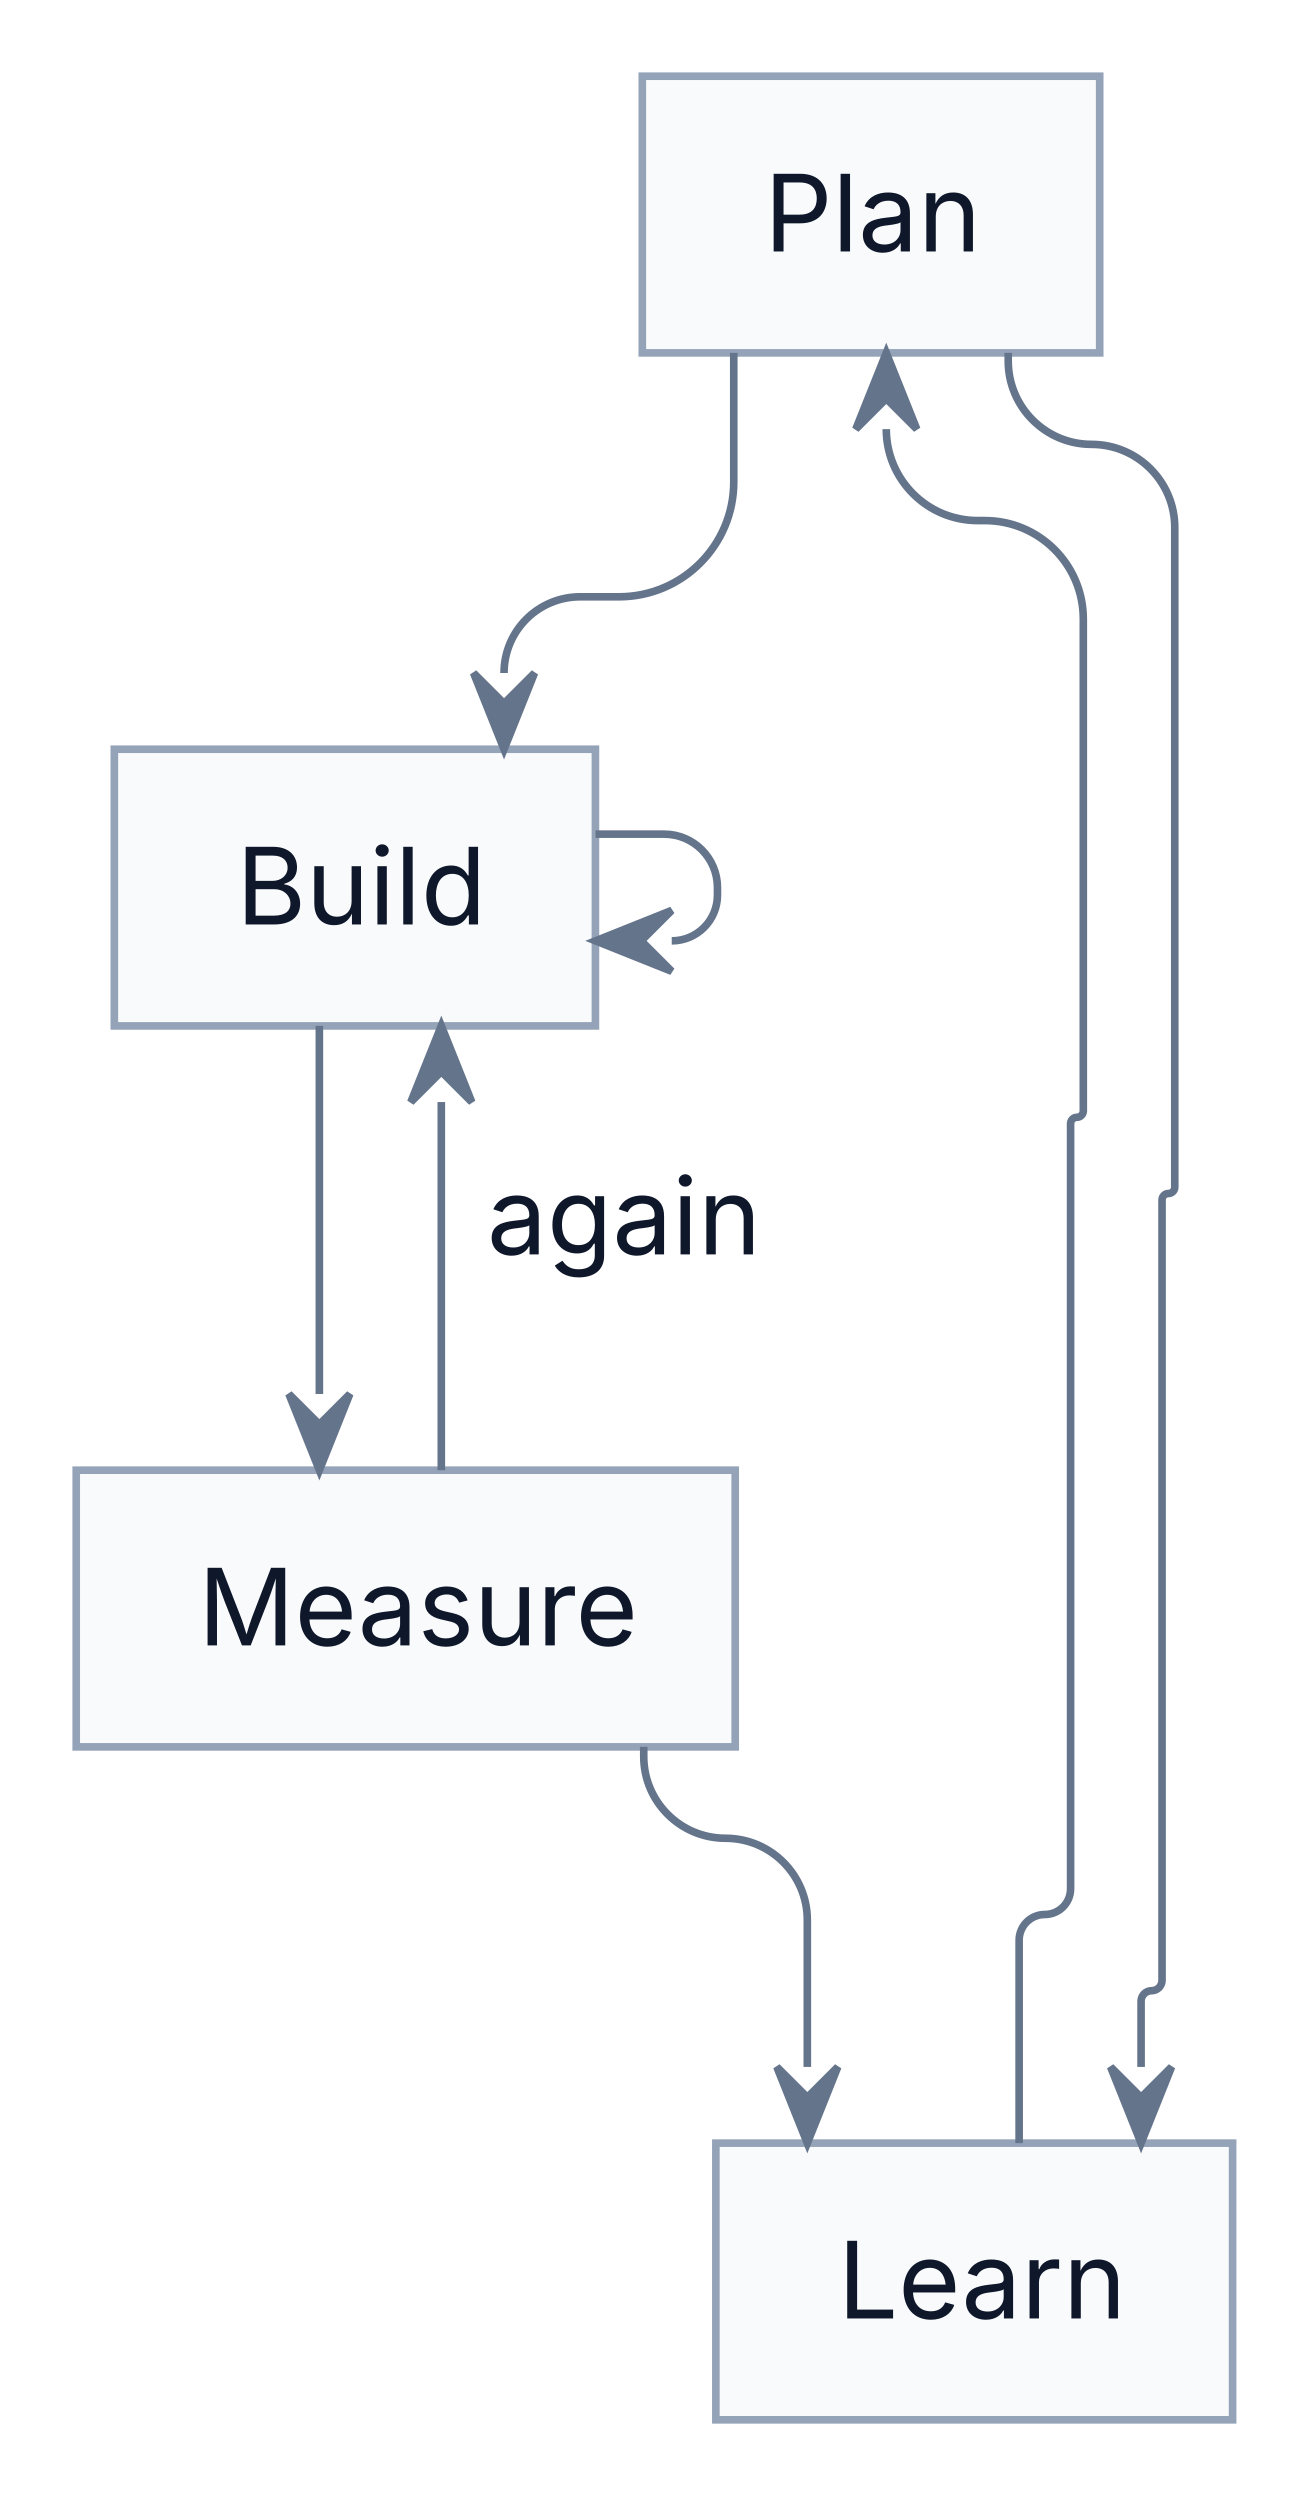
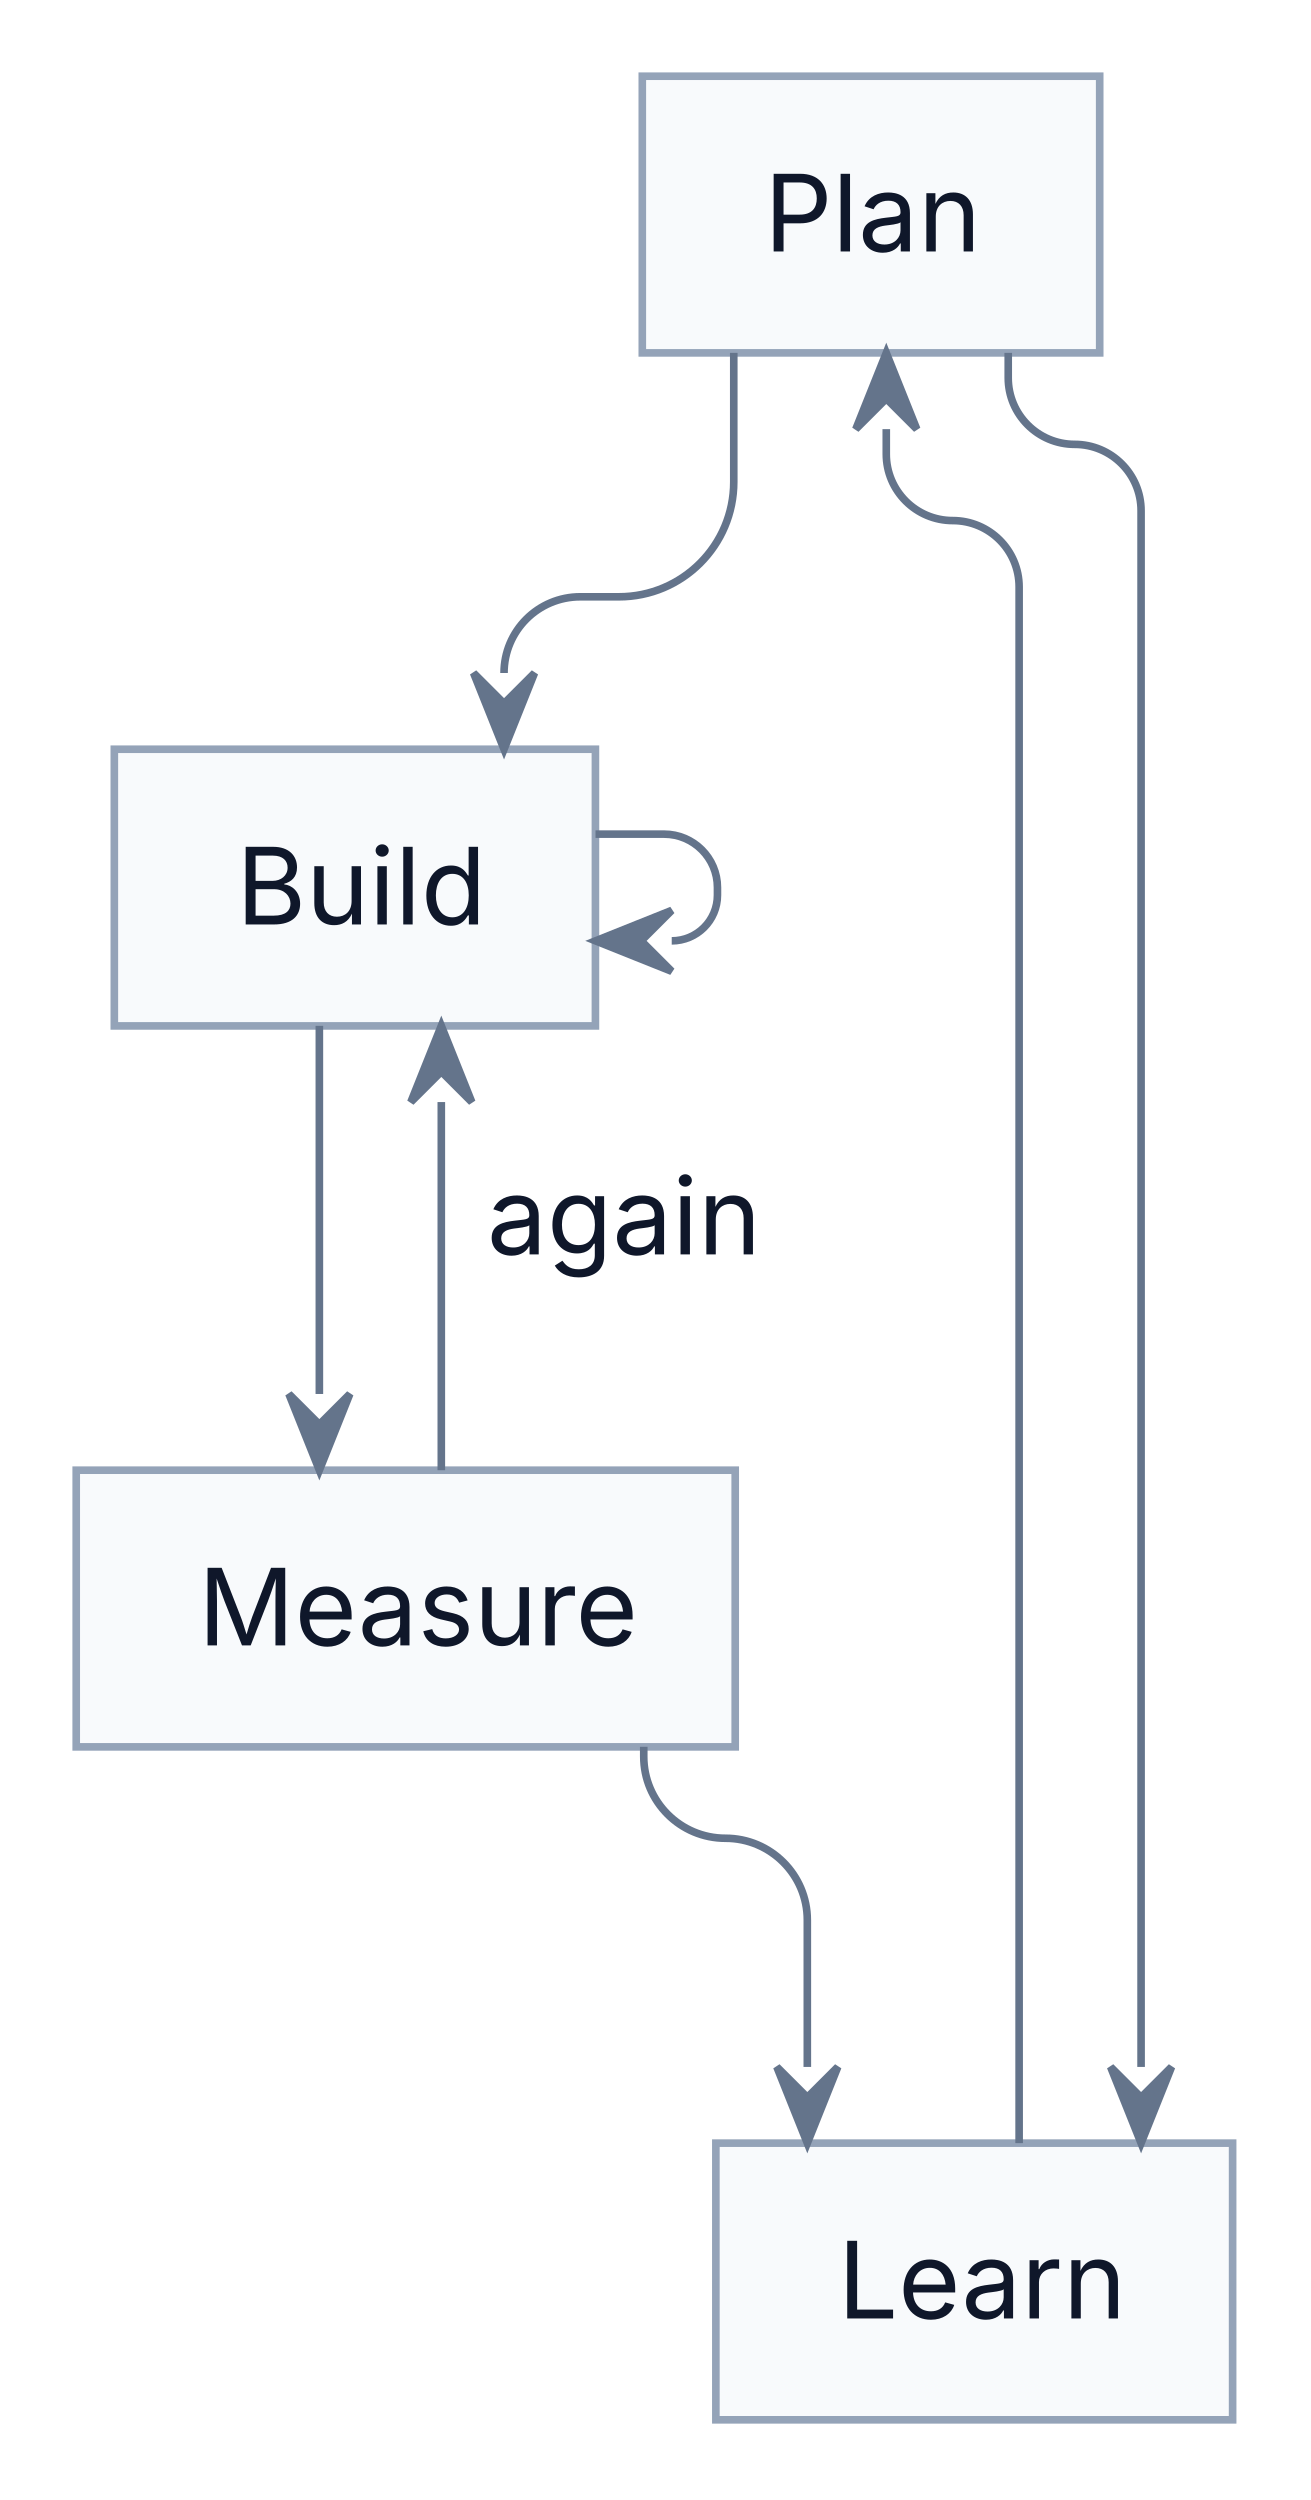
<svg xmlns="http://www.w3.org/2000/svg" width="172" height="328" viewBox="0 0 172 328">
  <rect x="0" y="0" width="172" height="328" fill="#FFFFFF" />
  <g transform="translate(10,10)">
    <g>
      <rect x="74.27" y="0" width="60.01" height="36.3" fill="#F8FAFC" stroke="#94A3B8" stroke-width="1" />
      <rect x="5" y="88.3" width="63.12" height="36.3" fill="#F8FAFC" stroke="#94A3B8" stroke-width="1" />
      <rect x="0" y="182.89" width="86.46" height="36.3" fill="#F8FAFC" stroke="#94A3B8" stroke-width="1" />
      <rect x="83.92" y="271.18" width="67.8" height="36.3" fill="#F8FAFC" stroke="#94A3B8" stroke-width="1" />
      <path d="M86.27,36.3 L86.27,53.23 C86.27,61.55 79.52,68.3 71.2,68.3 L66.13,68.3 C60.6,68.3 56.13,72.77 56.13,78.3 L56.13,78.3" fill="none" stroke="#64748B" stroke-width="1" />
      <polyline points="31.9,124.59 31.9,172.89" fill="none" stroke="#64748B" stroke-width="1" />
      <path d="M74.46,219.18 L74.46,220.46 C74.46,226.38 79.26,231.18 85.19,231.18 L85.19,231.18 C91.11,231.18 95.92,235.99 95.92,241.91 L95.92,261.18" fill="none" stroke="#64748B" stroke-width="1" />
-       <path d="M123.71,271.18 L123.71,244.56 C123.71,242.69 125.22,241.18 127.09,241.18 L127.09,241.18 C128.95,241.18 130.46,239.67 130.46,237.81 L130.46,137.43 C130.46,136.97 130.83,136.59 131.29,136.59 L131.29,136.59 C131.75,136.59 132.13,136.22 132.13,135.76 L132.13,71.22 C132.13,64.08 126.34,58.3 119.2,58.3 L118.28,58.3 C111.65,58.3 106.28,52.92 106.28,46.3 L106.28,46.3" fill="none" stroke="#64748B" stroke-width="1" />
+       <path d="M123.71,271.18 L123.71,67.01 C123.71,62.2 119.81,58.3 115,58.3 L115,58.3 C110.18,58.3 106.28,54.39 106.28,49.58 L106.28,46.3" fill="none" stroke="#64748B" stroke-width="1" />
      <path d="M68.13,99.44 L77.13,99.44 C80.99,99.44 84.13,102.58 84.13,106.44 L84.13,107.44 C84.13,110.76 81.44,113.44 78.13,113.44 L78.13,113.44" fill="none" stroke="#64748B" stroke-width="1" />
      <polyline points="47.9,182.89 47.9,134.59" fill="none" stroke="#64748B" stroke-width="1" />
-       <path d="M122.28,36.3 L122.28,37.37 C122.28,43.41 127.17,48.3 133.2,48.3 L133.2,48.3 C139.24,48.3 144.13,53.19 144.13,59.22 L144.13,145.76 C144.13,146.22 143.75,146.59 143.29,146.59 L143.29,146.59 C142.83,146.59 142.46,146.96 142.46,147.43 L142.46,249.81 C142.46,250.57 141.85,251.18 141.09,251.18 L141.09,251.18 C140.33,251.18 139.71,251.8 139.71,252.56 L139.71,261.18" fill="none" stroke="#64748B" stroke-width="1" />
+       <path d="M122.28,36.3 L122.28,39.58 C122.28,44.39 126.18,48.3 131,48.3 L131,48.3 C135.81,48.3 139.71,52.2 139.71,57.01 L139.71,261.18" fill="none" stroke="#64748B" stroke-width="1" />
    </g>
    <g>
      <text font-family="Inter, ui-sans-serif, system-ui, -apple-system, &quot;Segoe UI&quot;, &quot;DejaVu Sans&quot;, &quot;Liberation Sans&quot;, sans-serif, &quot;Noto Color Emoji&quot;, &quot;Apple Color Emoji&quot;, &quot;Segoe UI Emoji&quot;" xml:space="preserve">
        <tspan x="90.27" y="22.99" font-size="14" fill="#0F172A" textLength="28.01" lengthAdjust="spacing">Plan</tspan>
      </text>
      <text font-family="Inter, ui-sans-serif, system-ui, -apple-system, &quot;Segoe UI&quot;, &quot;DejaVu Sans&quot;, &quot;Liberation Sans&quot;, sans-serif, &quot;Noto Color Emoji&quot;, &quot;Apple Color Emoji&quot;, &quot;Segoe UI Emoji&quot;" xml:space="preserve">
        <tspan x="21" y="111.29" font-size="14" fill="#0F172A" textLength="31.12" lengthAdjust="spacing">Build</tspan>
      </text>
      <text font-family="Inter, ui-sans-serif, system-ui, -apple-system, &quot;Segoe UI&quot;, &quot;DejaVu Sans&quot;, &quot;Liberation Sans&quot;, sans-serif, &quot;Noto Color Emoji&quot;, &quot;Apple Color Emoji&quot;, &quot;Segoe UI Emoji&quot;" xml:space="preserve">
        <tspan x="16" y="205.88" font-size="14" fill="#0F172A" textLength="54.46" lengthAdjust="spacing">Measure</tspan>
      </text>
      <text font-family="Inter, ui-sans-serif, system-ui, -apple-system, &quot;Segoe UI&quot;, &quot;DejaVu Sans&quot;, &quot;Liberation Sans&quot;, sans-serif, &quot;Noto Color Emoji&quot;, &quot;Apple Color Emoji&quot;, &quot;Segoe UI Emoji&quot;" xml:space="preserve">
        <tspan x="99.92" y="294.18" font-size="14" fill="#0F172A" textLength="35.8" lengthAdjust="spacing">Learn</tspan>
      </text>
      <rect x="51.9" y="139.59" width="38.24" height="20.3" rx="2" ry="2" fill="#FFFFFF" />
      <text font-family="Inter, ui-sans-serif, system-ui, -apple-system, &quot;Segoe UI&quot;, &quot;DejaVu Sans&quot;, &quot;Liberation Sans&quot;, sans-serif, &quot;Noto Color Emoji&quot;, &quot;Apple Color Emoji&quot;, &quot;Segoe UI Emoji&quot;" xml:space="preserve">
        <tspan x="53.9" y="154.58" font-size="14" fill="#0F172A" textLength="34.24" lengthAdjust="spacing">again</tspan>
      </text>
      <polygon points="52.13,78.3 56.13,88.3 60.13,78.3 56.13,82.3" fill="#64748B" stroke="#64748B" stroke-width="1" />
      <polygon points="27.9,172.89 31.9,182.89 35.9,172.89 31.9,176.89" fill="#64748B" stroke="#64748B" stroke-width="1" />
      <polygon points="91.92,261.18 95.92,271.18 99.92,261.18 95.92,265.18" fill="#64748B" stroke="#64748B" stroke-width="1" />
      <polygon points="110.28,46.3 106.28,36.3 102.28,46.3 106.28,42.3" fill="#64748B" stroke="#64748B" stroke-width="1" />
      <polygon points="78.13,109.44 68.13,113.44 78.13,117.44 74.13,113.44" fill="#64748B" stroke="#64748B" stroke-width="1" />
      <polygon points="51.9,134.59 47.9,124.59 43.9,134.59 47.9,130.59" fill="#64748B" stroke="#64748B" stroke-width="1" />
      <polygon points="135.71,261.18 139.71,271.18 143.71,261.18 139.71,265.18" fill="#64748B" stroke="#64748B" stroke-width="1" />
    </g>
  </g>
</svg>
